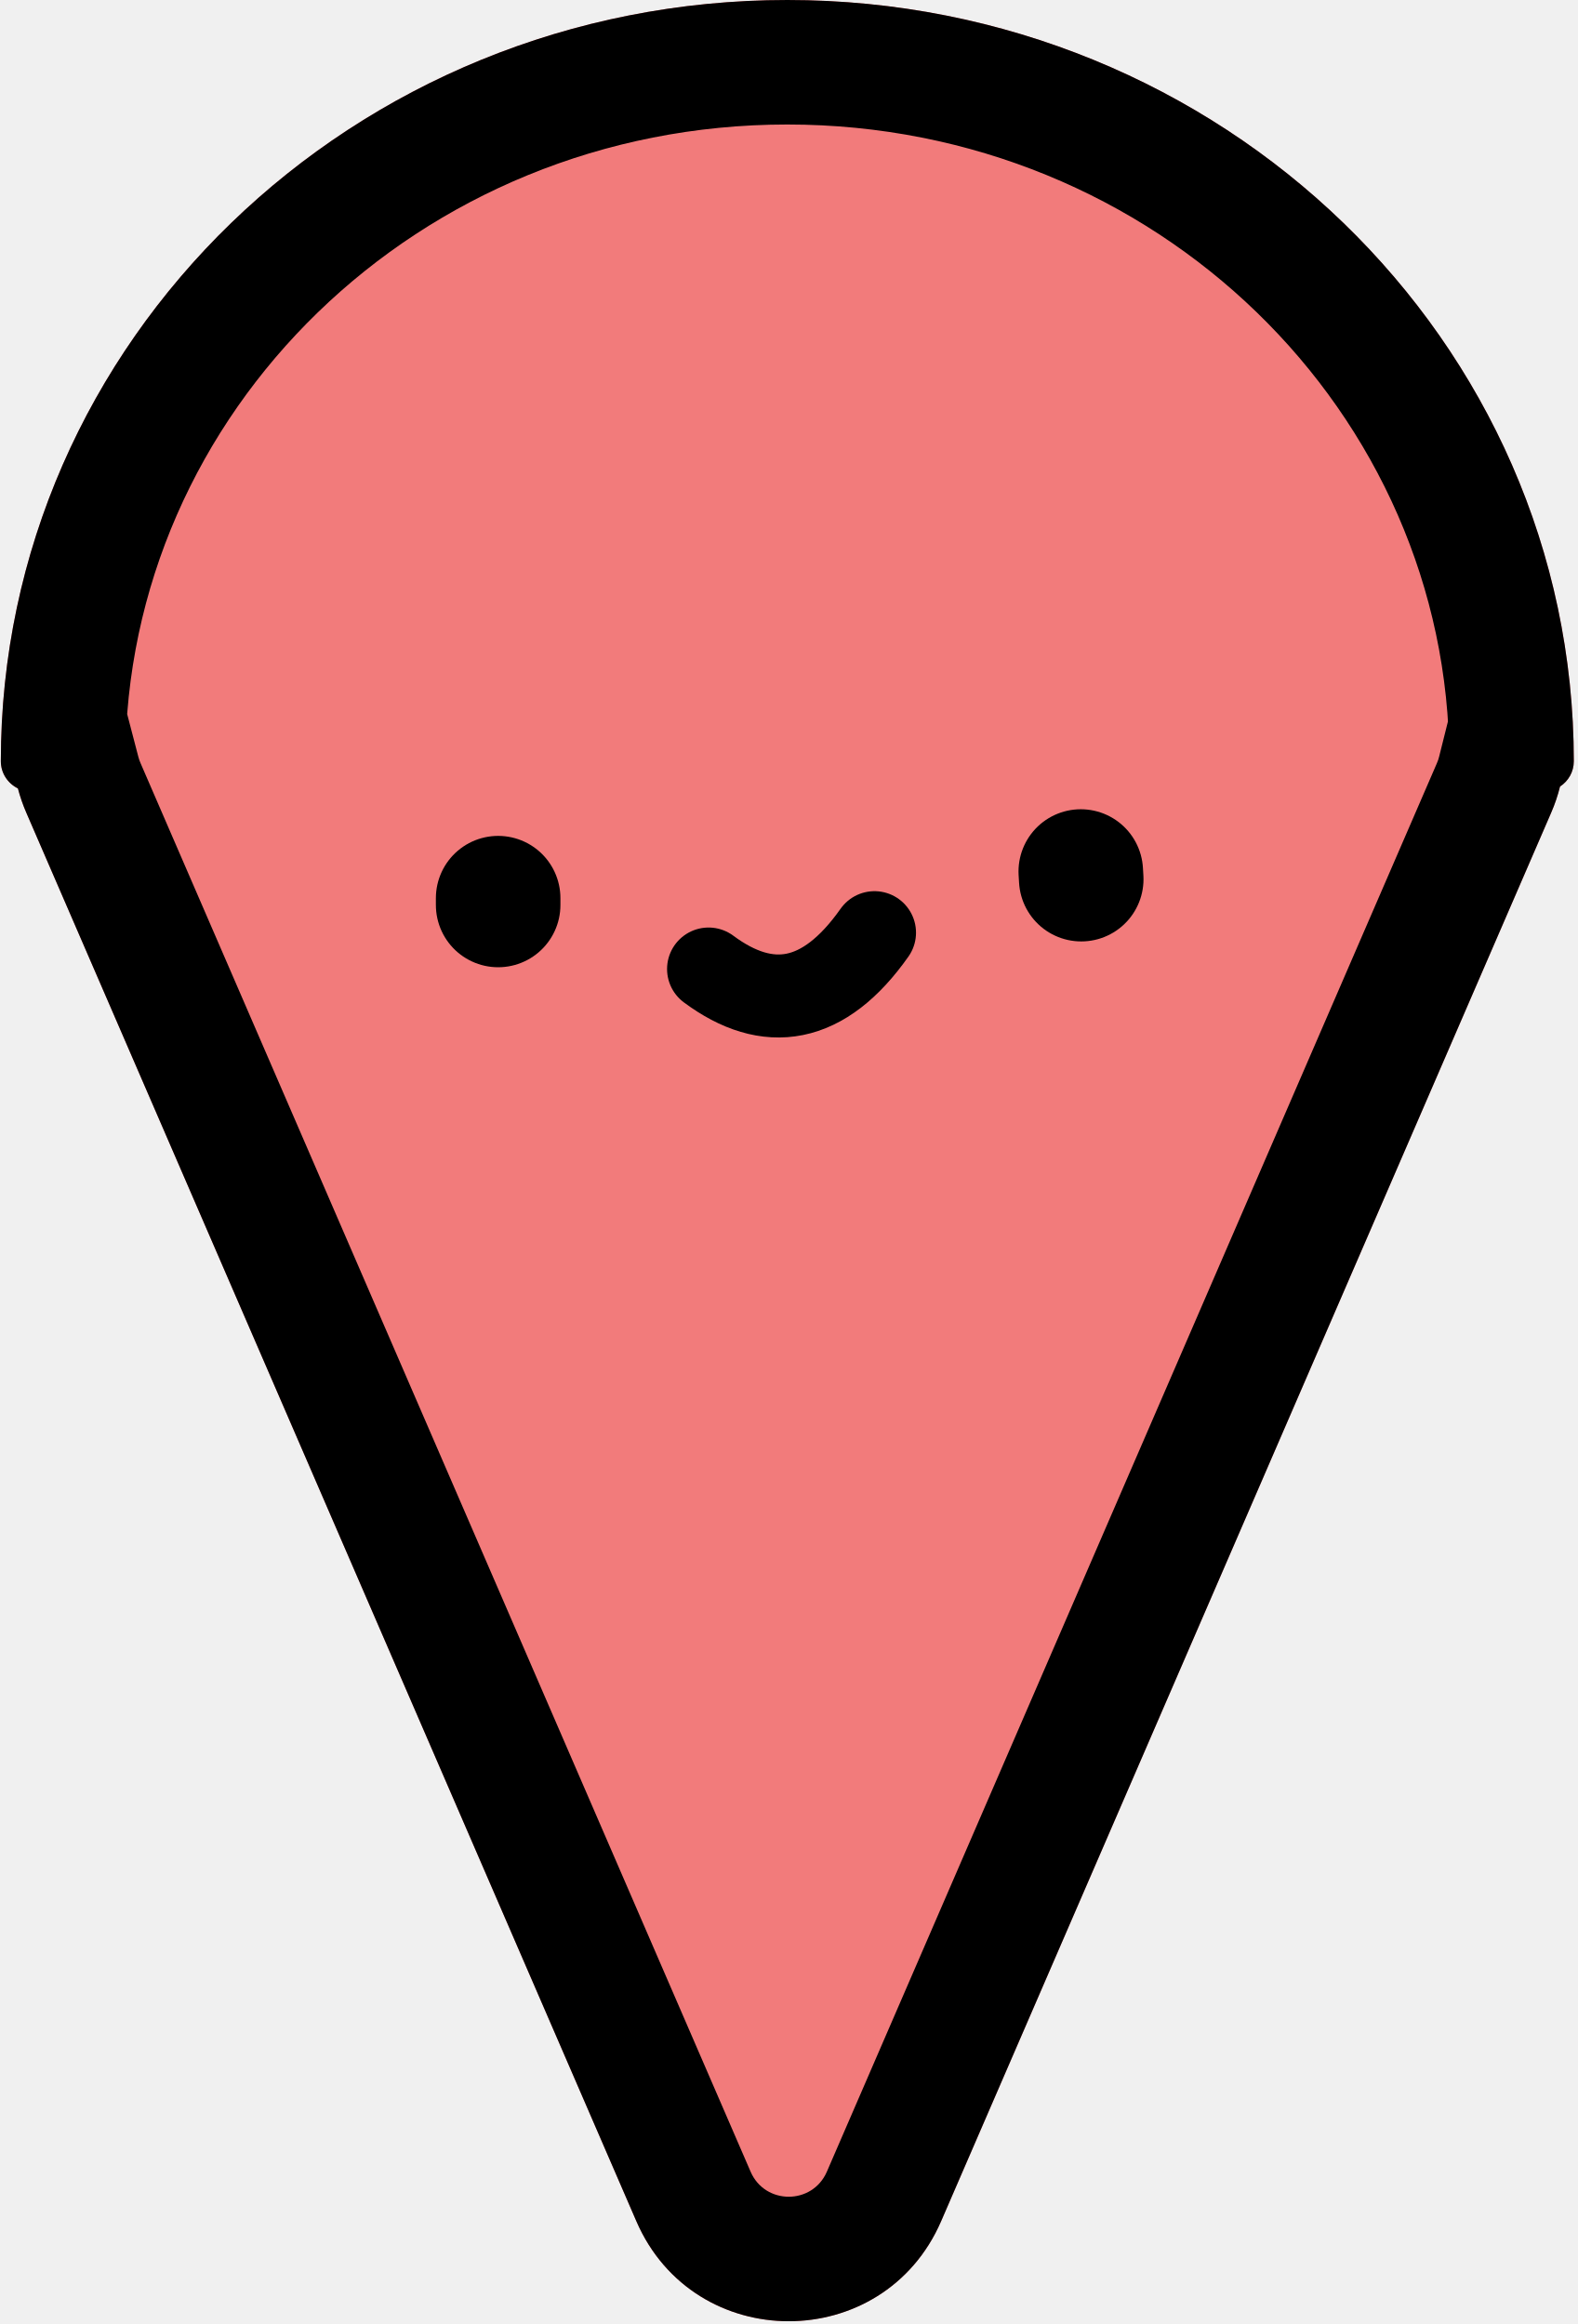
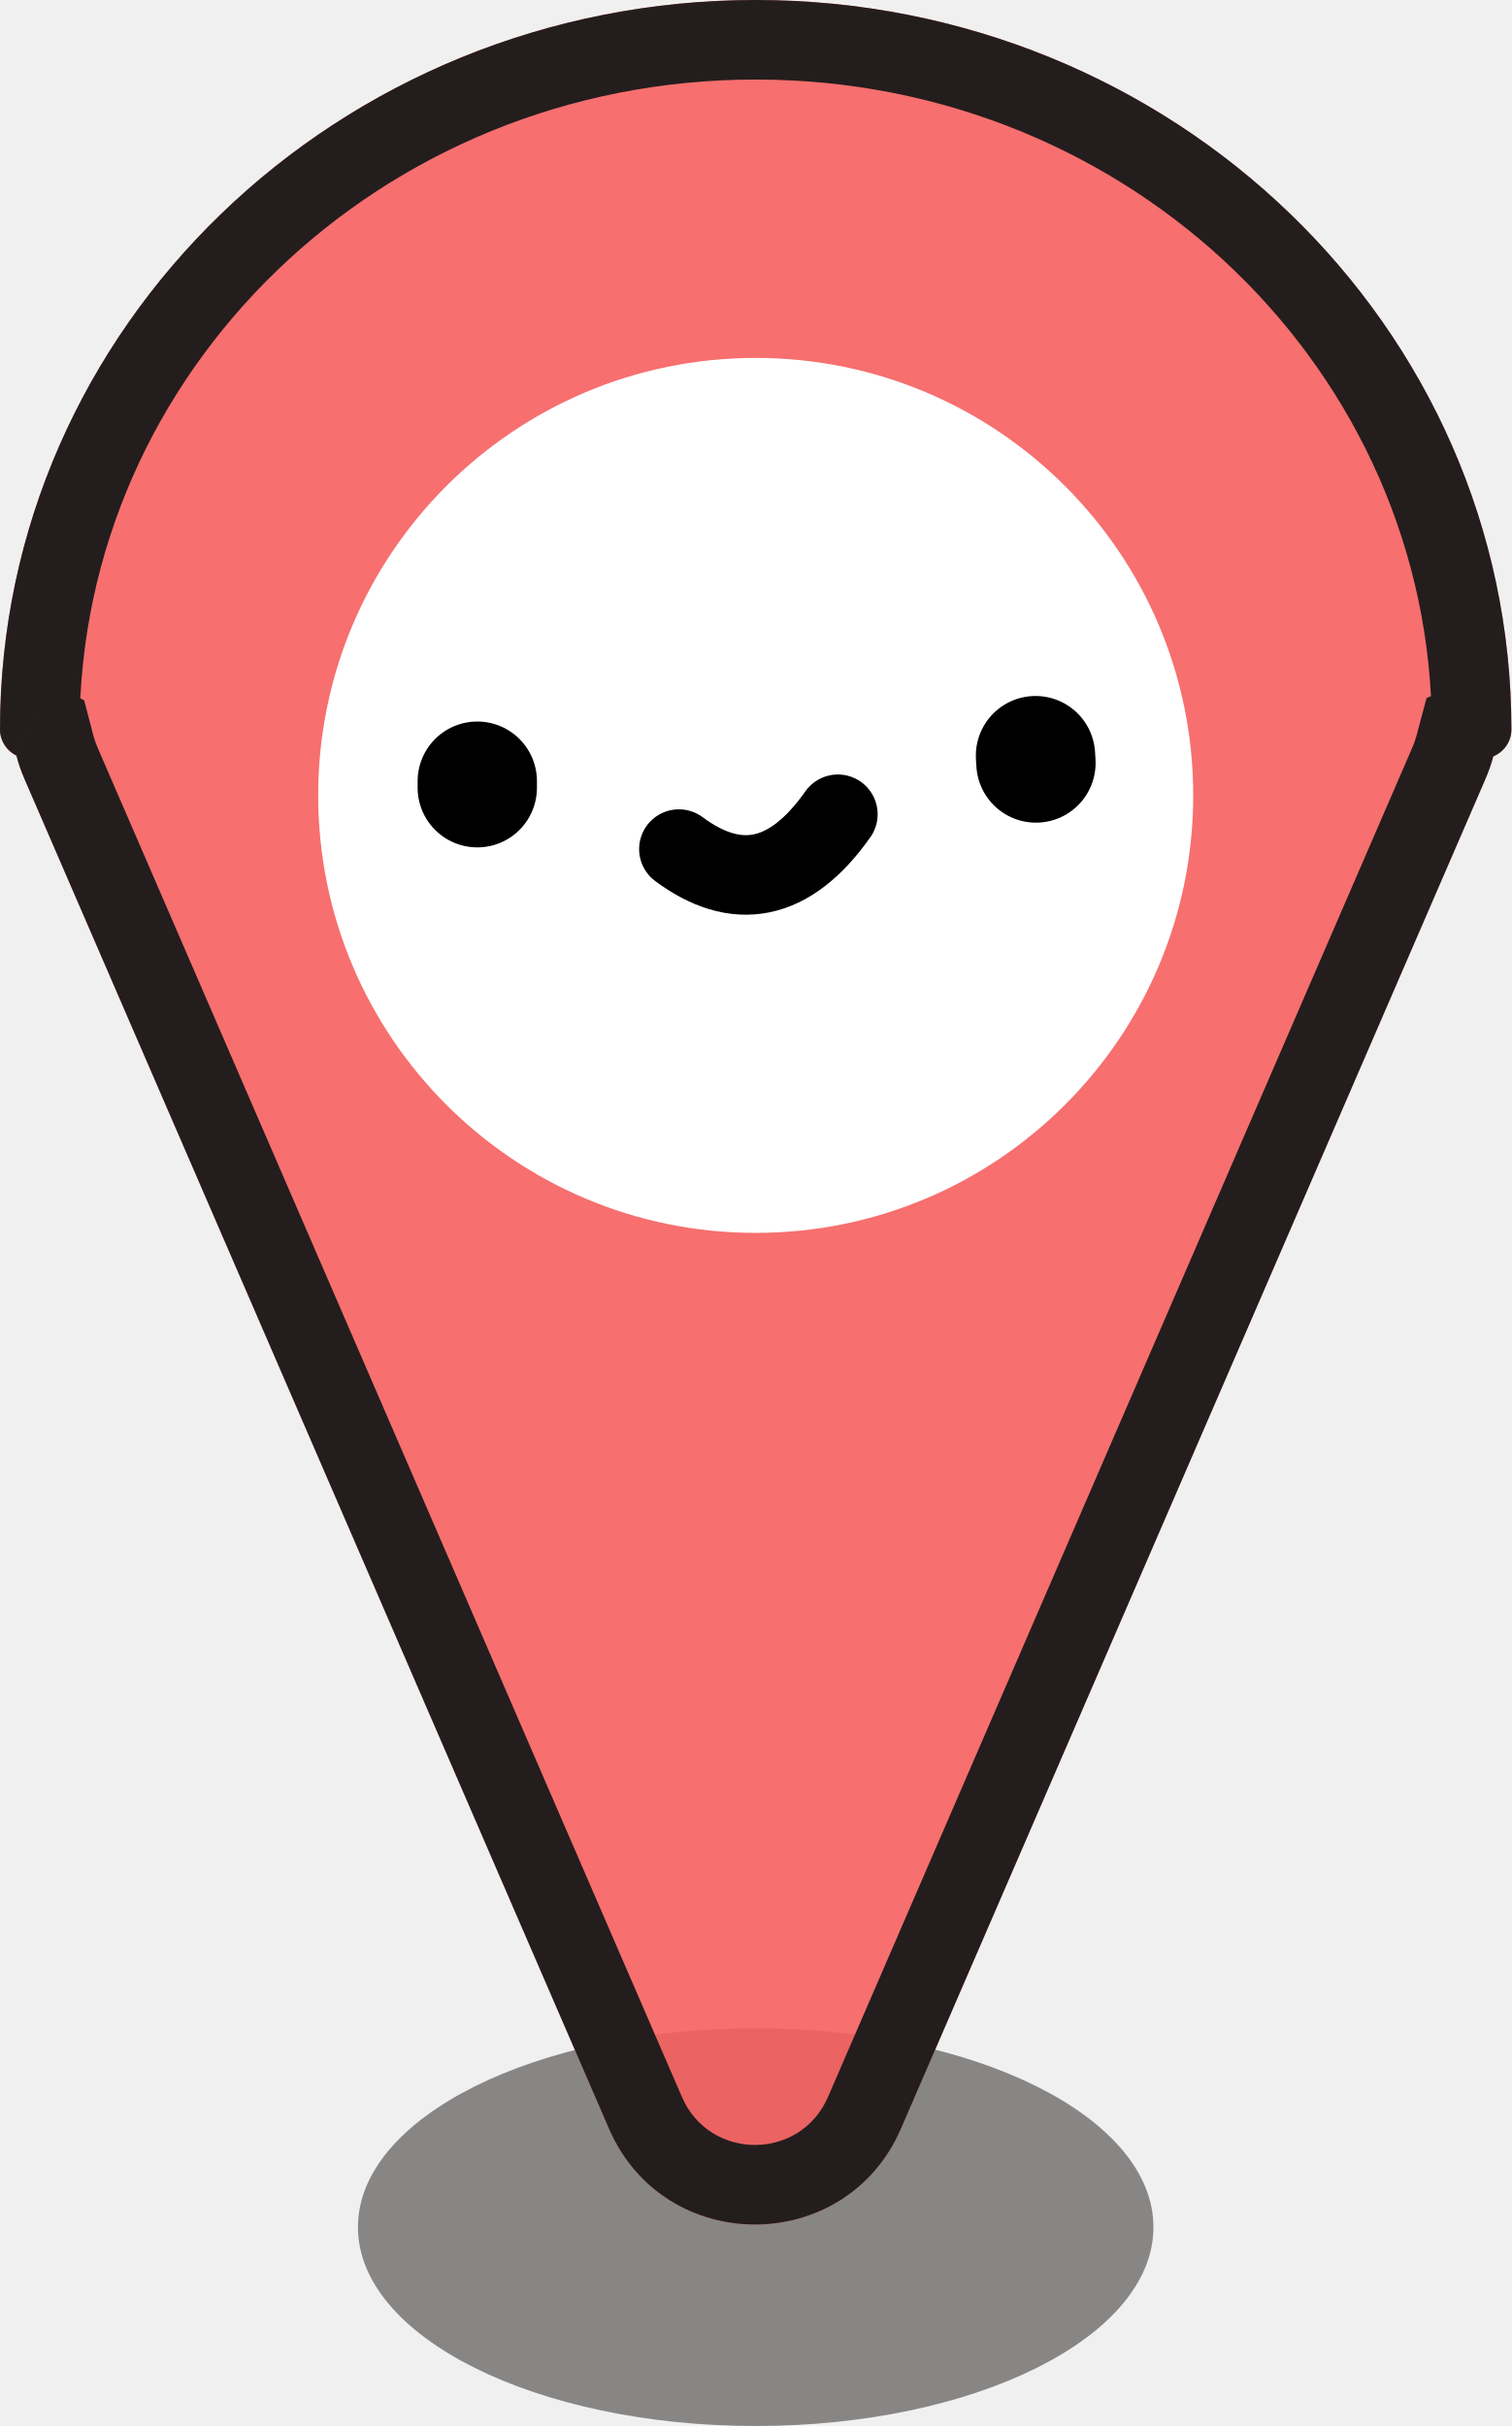
- <svg xmlns="http://www.w3.org/2000/svg" width="38" height="56" viewBox="0 0 38 56" fill="none">
-   <mask id="path-1-inside-1_993_1330" fill="white">
-     <path fill-rule="evenodd" clip-rule="evenodd" d="M37.58 18.953C37.78 18.822 37.912 18.599 37.912 18.343C37.912 8.212 29.43 0 18.966 0C8.502 0 0.02 8.212 0.02 18.343C0.02 18.632 0.188 18.878 0.431 18.998C0.483 19.196 0.551 19.394 0.636 19.589L15.329 53.523C16.721 56.737 21.279 56.737 22.671 53.523L37.364 19.589C37.456 19.379 37.527 19.166 37.58 18.953Z" />
+ <svg xmlns="http://www.w3.org/2000/svg" width="38" height="61" viewBox="0 0 38 61" fill="none">
+   <ellipse cx="19" cy="56" rx="10" ry="5" fill="#5A5656" fill-opacity="0.69" />
+   <mask id="path-2-inside-1_1028_1358" fill="white">
+     <path fill-rule="evenodd" clip-rule="evenodd" d="M37.545 19.018C37.811 18.907 38 18.649 38 18.343C38 8.212 29.493 0 19 0C8.507 0 0 8.212 0 18.343C0 18.632 0.169 18.879 0.413 18.999C0.464 19.197 0.532 19.394 0.617 19.589L15.311 53.523C16.702 56.737 21.26 56.737 22.652 53.523L37.346 19.589C37.428 19.4 37.494 19.209 37.545 19.018Z" />
  </mask>
-   <path fill-rule="evenodd" clip-rule="evenodd" d="M37.58 18.953C37.78 18.822 37.912 18.599 37.912 18.343C37.912 8.212 29.43 0 18.966 0C8.502 0 0.02 8.212 0.02 18.343C0.02 18.632 0.188 18.878 0.431 18.998C0.483 19.196 0.551 19.394 0.636 19.589L15.329 53.523C16.721 56.737 21.279 56.737 22.671 53.523L37.364 19.589C37.456 19.379 37.527 19.166 37.58 18.953Z" fill="#F27B7B" />
-   <path d="M37.58 18.953L35.935 16.444L34.954 17.088L34.669 18.227L37.58 18.953ZM0.431 18.998L3.333 18.238L2.987 16.914L1.759 16.308L0.431 18.998ZM0.636 19.589L3.389 18.397L3.389 18.397L0.636 19.589ZM15.329 53.523L12.576 54.715L12.576 54.715L15.329 53.523ZM22.671 53.523L25.424 54.715L25.424 54.715L22.671 53.523ZM37.364 19.589L34.611 18.397L34.611 18.397L37.364 19.589ZM39.225 21.462C40.218 20.811 40.912 19.672 40.912 18.343H34.912C34.912 17.527 35.342 16.833 35.935 16.444L39.225 21.462ZM40.912 18.343C40.912 6.465 30.994 -3 18.966 -3V3C27.865 3 34.912 9.96 34.912 18.343H40.912ZM18.966 -3C6.938 -3 -2.98 6.465 -2.98 18.343H3.02C3.02 9.96 10.067 3 18.966 3V-3ZM-2.98 18.343C-2.98 19.846 -2.097 21.096 -0.896 21.689L1.759 16.308C2.473 16.66 3.02 17.418 3.02 18.343H-2.98ZM-2.471 19.758C-2.38 20.104 -2.263 20.446 -2.117 20.782L3.389 18.397C3.364 18.341 3.346 18.288 3.333 18.238L-2.471 19.758ZM-2.117 20.782L12.576 54.715L18.082 52.331L3.389 18.397L-2.117 20.782ZM12.576 54.715C15.012 60.34 22.988 60.34 25.424 54.715L19.918 52.331C19.57 53.134 18.43 53.134 18.082 52.331L12.576 54.715ZM25.424 54.715L40.117 20.782L34.611 18.397L19.918 52.331L25.424 54.715ZM40.117 20.782C40.274 20.42 40.398 20.052 40.491 19.678L34.669 18.227C34.656 18.28 34.638 18.337 34.611 18.397L40.117 20.782Z" fill="black" mask="url(#path-1-inside-1_993_1330)" />
-   <path d="M12 21.642V21.807" stroke="black" stroke-width="3" stroke-linecap="round" />
-   <path d="M26.035 21L26.046 21.185" stroke="black" stroke-width="3" stroke-linecap="round" />
-   <path d="M17.069 23.35C18.498 24.412 19.845 24.208 21.066 22.474" stroke="black" stroke-width="2" stroke-linecap="round" />
+   <path fill-rule="evenodd" clip-rule="evenodd" d="M37.545 19.018C37.811 18.907 38 18.649 38 18.343C38 8.212 29.493 0 19 0C8.507 0 0 8.212 0 18.343C0 18.632 0.169 18.879 0.413 18.999C0.464 19.197 0.532 19.394 0.617 19.589L15.311 53.523C16.702 56.737 21.26 56.737 22.652 53.523L37.346 19.589C37.428 19.4 37.494 19.209 37.545 19.018Z" fill="#F85F5F" fill-opacity="0.88" />
+   <path d="M37.545 19.018L36.775 17.172L35.867 17.551L35.613 18.502L37.545 19.018ZM0.413 18.999L2.347 18.492L2.116 17.608L1.295 17.204L0.413 18.999ZM0.617 19.589L2.452 18.795L2.452 18.795L0.617 19.589ZM15.311 53.523L13.475 54.318L13.475 54.318L15.311 53.523ZM22.652 53.523L24.487 54.318L24.487 54.318L22.652 53.523ZM37.346 19.589L35.51 18.795L35.51 18.795L37.346 19.589ZM38.315 20.864C39.277 20.462 40 19.508 40 18.343H36C36 17.791 36.345 17.352 36.775 17.172L38.315 20.864ZM40 18.343C40 7.042 30.531 -2 19 -2V2C28.456 2 36 9.383 36 18.343H40ZM19 -2C7.469 -2 -2 7.042 -2 18.343H2C2 9.383 9.544 2 19 2V-2ZM-2 18.343C-2 19.443 -1.353 20.359 -0.47 20.793L1.295 17.204C1.691 17.399 2 17.822 2 18.343H-2ZM-1.522 19.506C-1.444 19.802 -1.343 20.096 -1.218 20.384L2.452 18.795C2.408 18.692 2.373 18.591 2.347 18.492L-1.522 19.506ZM-1.218 20.384L13.475 54.318L17.146 52.728L2.452 18.795L-1.218 20.384ZM13.475 54.318C15.563 59.139 22.4 59.139 24.487 54.318L20.817 52.728C20.121 54.335 17.842 54.335 17.146 52.728L13.475 54.318ZM24.487 54.318L39.181 20.384L35.51 18.795L20.817 52.728L24.487 54.318ZM39.181 20.384C39.302 20.105 39.4 19.821 39.477 19.535L35.613 18.502C35.587 18.598 35.553 18.695 35.51 18.795L39.181 20.384Z" fill="#241D1D" mask="url(#path-2-inside-1_1028_1358)" />
+   <circle cx="19" cy="20" r="11" fill="white" />
+   <path d="M12 19.642V19.807" stroke="black" stroke-width="3" stroke-linecap="round" />
+   <path d="M26.035 19L26.046 19.185" stroke="black" stroke-width="3" stroke-linecap="round" />
+   <path d="M17.069 21.35C18.498 22.412 19.845 22.208 21.066 20.474" stroke="black" stroke-width="2" stroke-linecap="round" />
</svg>
